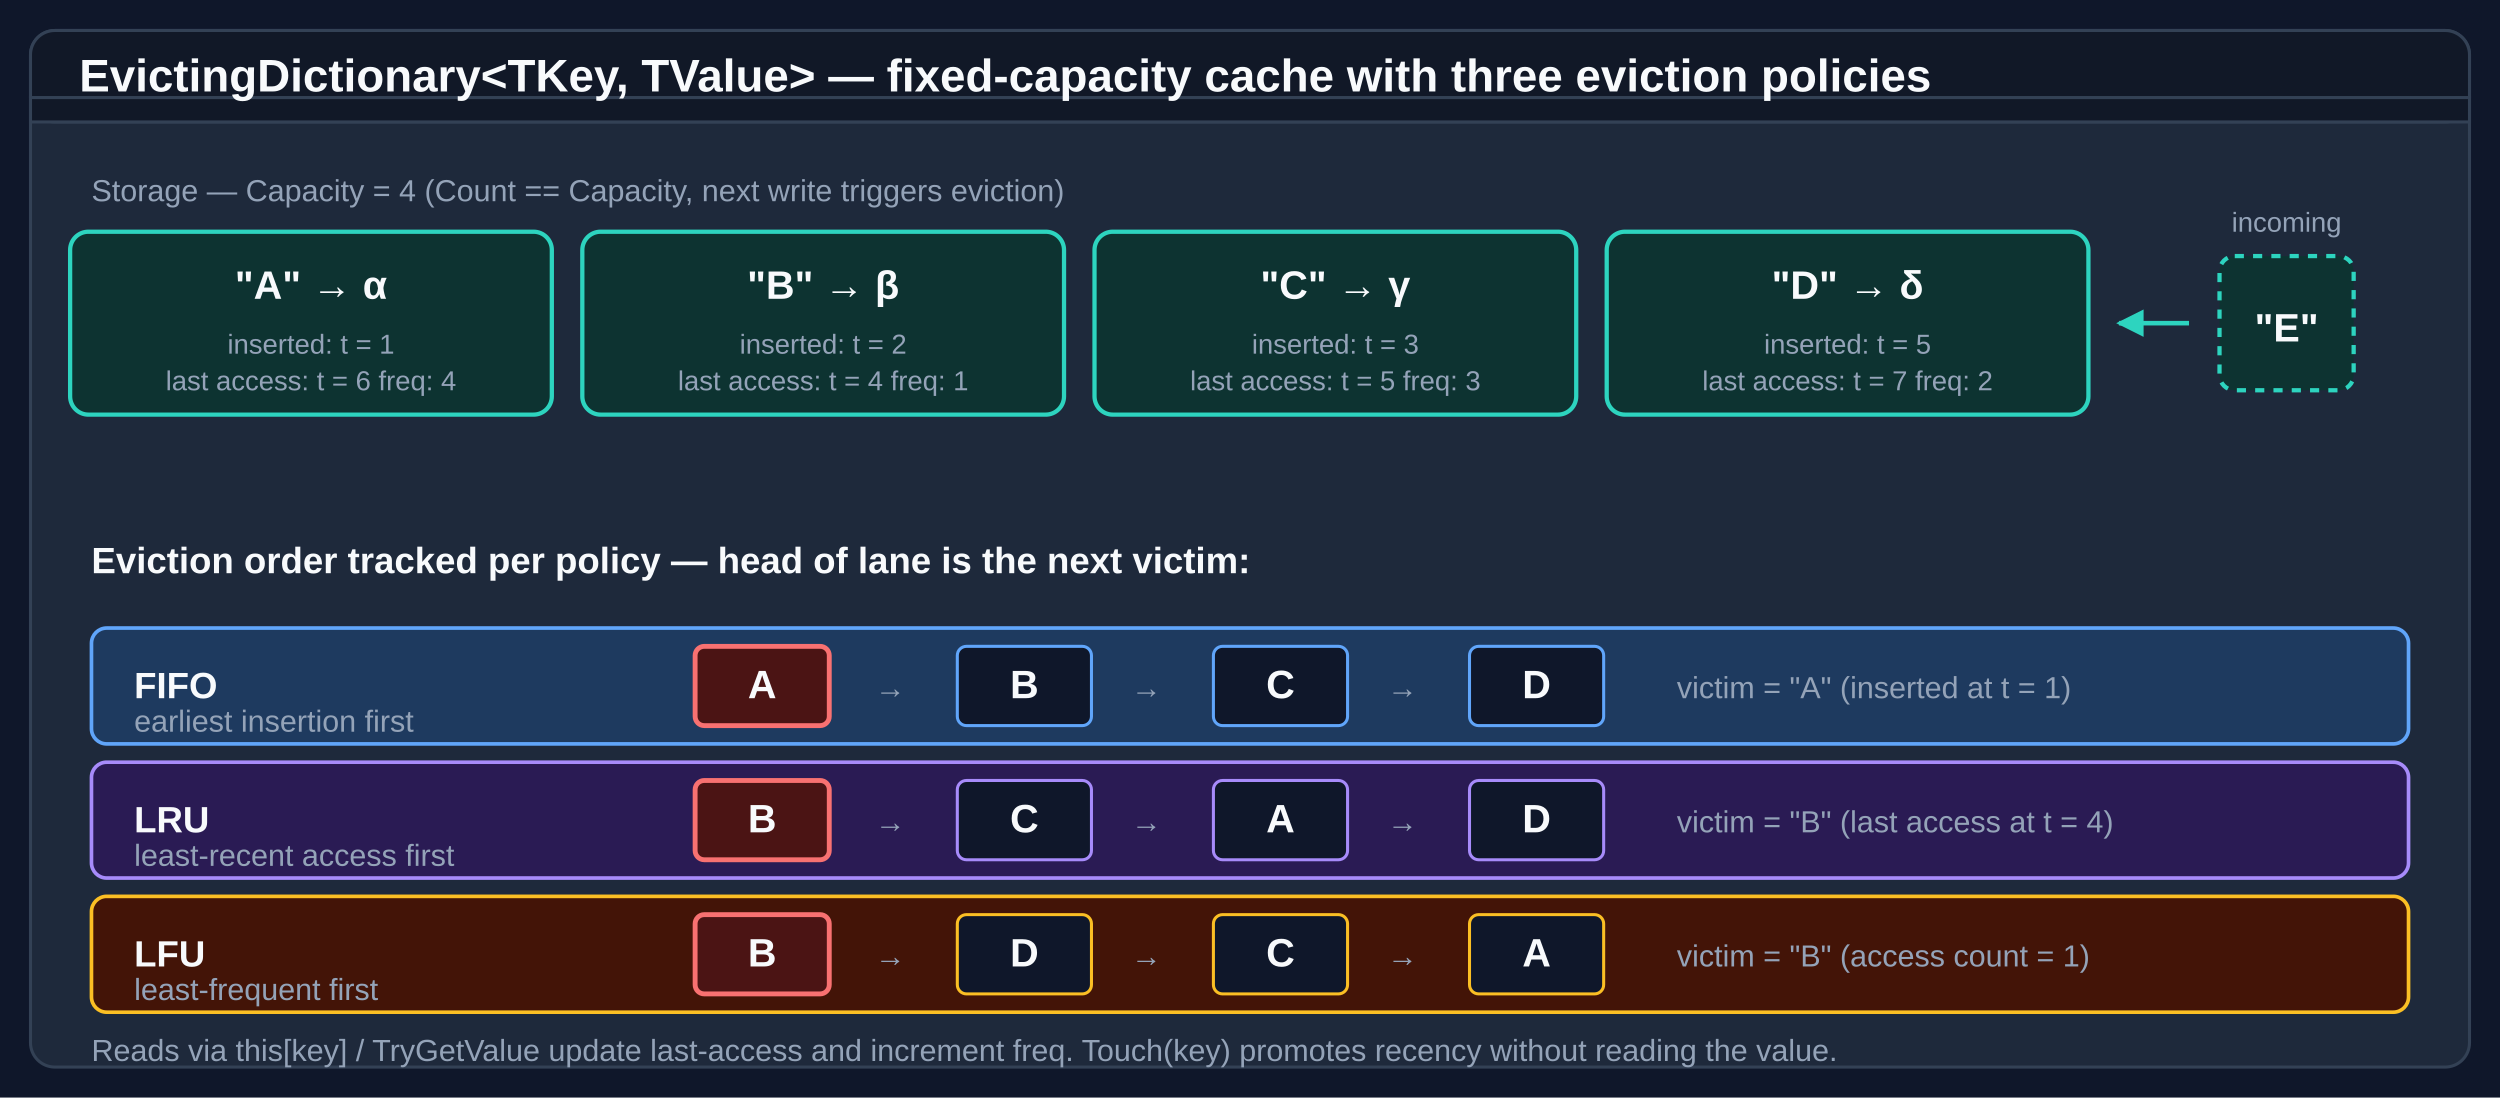
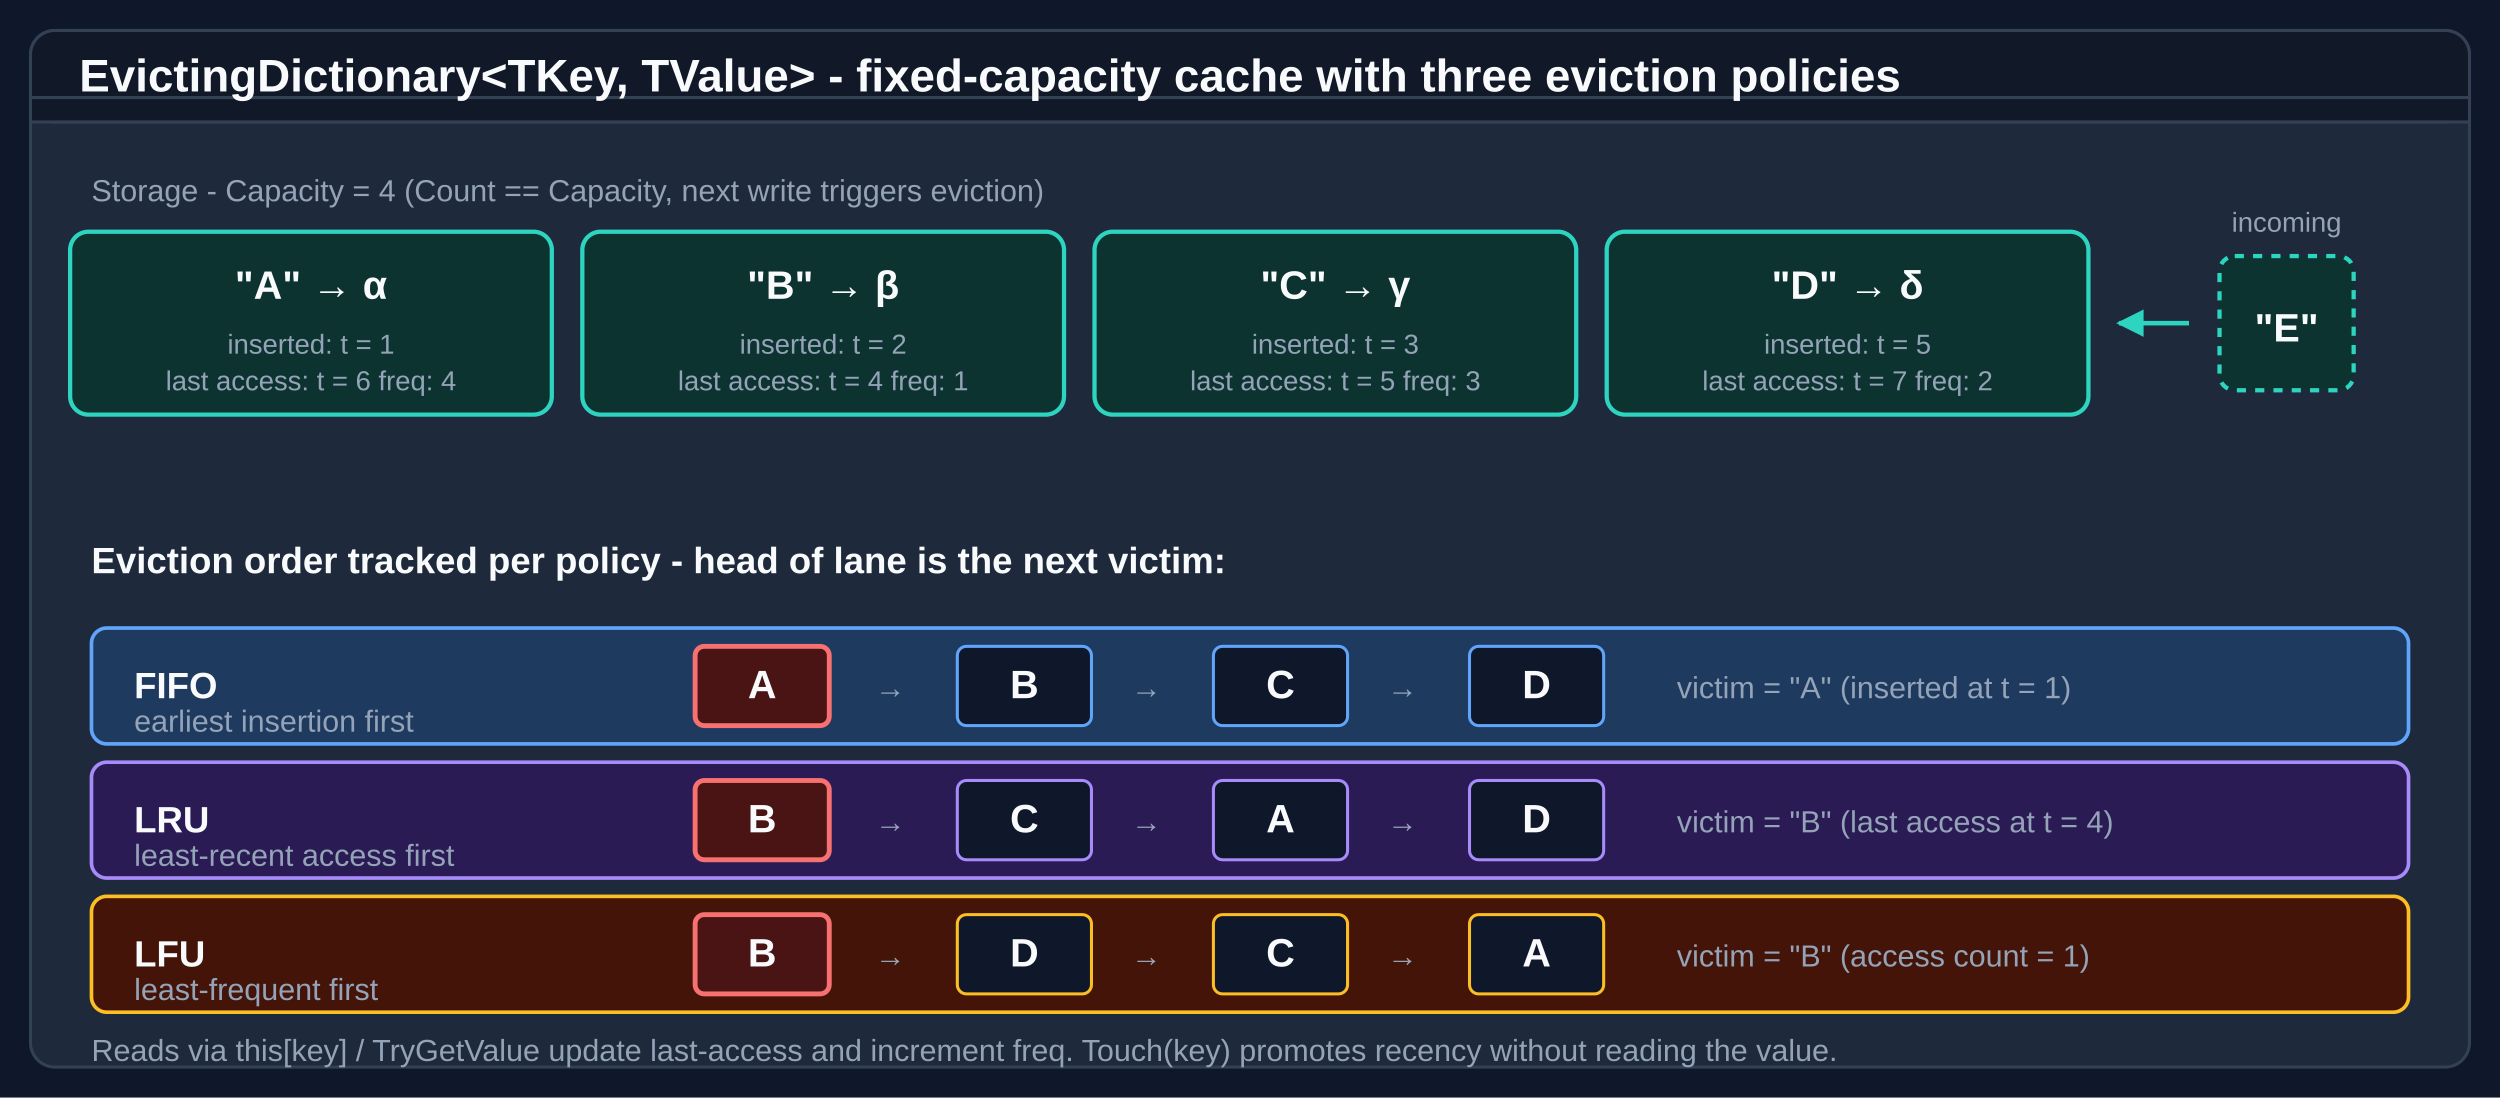
<svg xmlns="http://www.w3.org/2000/svg" viewBox="0 0 820 360" role="img" aria-labelledby="ed-t ed-d">
  <defs>
    <style>
      .bg   { fill: #0F172A; }
      .pan  { fill: #1E293B; stroke: #334155; stroke-width: 1; }
      .hdr  { fill: #111827; stroke: #334155; stroke-width: 1; }
      .ttl  { fill: #F8FAFC; font: 700 15px/1 "Segoe UI",Arial,sans-serif; }
      .lbl  { fill: #F8FAFC; font: 700 12px/1 "Segoe UI",Arial,sans-serif; text-anchor: middle; }
      .lbl-l{ fill: #F8FAFC; font: 700 12px/1 "Segoe UI",Arial,sans-serif; }
      .sub  { fill: #CBD5E1; font: 400 11px/1 "Segoe UI",Arial,sans-serif; text-anchor: middle; }
      .sub-l{ fill: #CBD5E1; font: 400 11px/1 "Segoe UI",Arial,sans-serif; }
      .mut  { fill: #94A3B8; font: 400 10px/1 "Segoe UI",Arial,sans-serif; text-anchor: middle; }
      .mut-l{ fill: #94A3B8; font: 400 10px/1 "Segoe UI",Arial,sans-serif; }
      .entry      { fill: #0D3331; stroke: #2DD4BF; stroke-width: 1.4; }
      .entry-key  { fill: #F8FAFC; font: 700 13px/1 "Segoe UI",Arial,sans-serif; text-anchor: middle; }
      .entry-meta { fill: #94A3B8; font: 400 9px/1  "Segoe UI",Arial,sans-serif; text-anchor: middle; }
      .lane-fifo  { fill: #1E3A5F; stroke: #60A5FA; stroke-width: 1.2; }
      .lane-lru   { fill: #2A1B54; stroke: #A78BFA; stroke-width: 1.2; }
      .lane-lfu   { fill: #431407; stroke: #FBBF24; stroke-width: 1.2; }
      .victim     { fill: #4B1414; stroke: #F87171; stroke-width: 1.6; }
      .w          { stroke: #CBD5E1; stroke-width: 1.5; fill: none; }
      .wr         { stroke: #F87171; stroke-width: 1.6; fill: none; }
      .wt         { stroke: #2DD4BF; stroke-width: 1.5; fill: none; }
    </style>
    <marker id="ed-a" viewBox="0 0 10 10" refX="9" refY="5" markerWidth="6" markerHeight="6" orient="auto-start-reverse">
      <path d="M0,0 L10,5 L0,10 Z" fill="#CBD5E1" />
    </marker>
    <marker id="ed-ar" viewBox="0 0 10 10" refX="9" refY="5" markerWidth="6" markerHeight="6" orient="auto-start-reverse">
      <path d="M0,0 L10,5 L0,10 Z" fill="#F87171" />
    </marker>
    <marker id="ed-at" viewBox="0 0 10 10" refX="9" refY="5" markerWidth="6" markerHeight="6" orient="auto-start-reverse">
      <path d="M0,0 L10,5 L0,10 Z" fill="#2DD4BF" />
    </marker>
  </defs>
  <rect class="bg" width="820" height="360" />
  <g transform="translate(10 10)">
    <rect class="pan" width="800" height="340" rx="8" />
    <rect class="hdr" width="800" height="30" rx="8" />
    <rect class="hdr" y="22" width="800" height="8" />
-     <text class="ttl" x="16" y="20">EvictingDictionary&lt;TKey, TValue&gt; — fixed-capacity cache with three eviction policies</text>
-     <text class="mut-l" x="20" y="56">Storage — Capacity = 4 (Count == Capacity, next write triggers eviction)</text>
+     <text class="ttl" x="16" y="20">EvictingDictionary&lt;TKey, TValue&gt; - fixed-capacity cache with three eviction policies</text>
+     <text class="mut-l" x="20" y="56">Storage - Capacity = 4 (Count == Capacity, next write triggers eviction)</text>
    <g transform="translate(0 96)">
      <g transform="translate(92 0)">
        <rect class="entry" x="-79" y="-30" width="158" height="60" rx="6" />
        <text class="entry-key" x="0" y="-8">"A" → α</text>
        <text class="entry-meta" x="0" y="10">inserted: t = 1</text>
        <text class="entry-meta" x="0" y="22">last access: t = 6   freq: 4</text>
      </g>
      <g transform="translate(260 0)">
        <rect class="entry" x="-79" y="-30" width="158" height="60" rx="6" />
        <text class="entry-key" x="0" y="-8">"B" → β</text>
        <text class="entry-meta" x="0" y="10">inserted: t = 2</text>
        <text class="entry-meta" x="0" y="22">last access: t = 4   freq: 1</text>
      </g>
      <g transform="translate(428 0)">
        <rect class="entry" x="-79" y="-30" width="158" height="60" rx="6" />
        <text class="entry-key" x="0" y="-8">"C" → γ</text>
        <text class="entry-meta" x="0" y="10">inserted: t = 3</text>
        <text class="entry-meta" x="0" y="22">last access: t = 5   freq: 3</text>
      </g>
      <g transform="translate(596 0)">
        <rect class="entry" x="-79" y="-30" width="158" height="60" rx="6" />
        <text class="entry-key" x="0" y="-8">"D" → δ</text>
        <text class="entry-meta" x="0" y="10">inserted: t = 5</text>
        <text class="entry-meta" x="0" y="22">last access: t = 7   freq: 2</text>
      </g>
    </g>
    <g transform="translate(740 96)">
      <rect class="entry" x="-22" y="-22" width="44" height="44" rx="5" fill="#0F172A" stroke="#2DD4BF" stroke-dasharray="3 3" />
      <text class="entry-key" x="0" y="6" fill="#2DD4BF">"E"</text>
      <text class="entry-meta" x="0" y="-30">incoming</text>
    </g>
    <line class="wt" x1="708" y1="96" x2="685" y2="96" marker-end="url(#ed-at)" />
-     <text class="lbl-l" x="20" y="178">Eviction order tracked per policy — head of lane is the next victim:</text>
+     <text class="lbl-l" x="20" y="178">Eviction order tracked per policy - head of lane is the next victim:</text>
    <g transform="translate(20 196)">
      <rect class="lane-fifo" width="760" height="38" rx="5" />
      <text class="lbl-l" x="14" y="23" fill="#93C5FD">FIFO</text>
      <text class="mut-l" x="14" y="34" fill="#93C5FD">earliest insertion first</text>
      <g transform="translate(220 19)">
        <rect class="victim" x="-22" y="-13" width="44" height="26" rx="3" />
        <text class="entry-key" x="0" y="4">A</text>
      </g>
      <text class="mut" x="262" y="23">→</text>
      <rect x="284" y="6" width="44" height="26" rx="3" fill="#0F172A" stroke="#60A5FA" />
      <text class="entry-key" x="306" y="23">B</text>
      <text class="mut" x="346" y="23">→</text>
      <rect x="368" y="6" width="44" height="26" rx="3" fill="#0F172A" stroke="#60A5FA" />
      <text class="entry-key" x="390" y="23">C</text>
      <text class="mut" x="430" y="23">→</text>
      <rect x="452" y="6" width="44" height="26" rx="3" fill="#0F172A" stroke="#60A5FA" />
      <text class="entry-key" x="474" y="23">D</text>
      <text class="mut-l" x="520" y="23" fill="#94A3B8">victim = "A"  (inserted at t = 1)</text>
    </g>
    <g transform="translate(20 240)">
      <rect class="lane-lru" width="760" height="38" rx="5" />
      <text class="lbl-l" x="14" y="23" fill="#C4B5FD">LRU</text>
      <text class="mut-l" x="14" y="34" fill="#C4B5FD">least-recent access first</text>
      <g transform="translate(220 19)">
        <rect class="victim" x="-22" y="-13" width="44" height="26" rx="3" />
        <text class="entry-key" x="0" y="4">B</text>
      </g>
      <text class="mut" x="262" y="23">→</text>
      <rect x="284" y="6" width="44" height="26" rx="3" fill="#0F172A" stroke="#A78BFA" />
      <text class="entry-key" x="306" y="23">C</text>
      <text class="mut" x="346" y="23">→</text>
      <rect x="368" y="6" width="44" height="26" rx="3" fill="#0F172A" stroke="#A78BFA" />
      <text class="entry-key" x="390" y="23">A</text>
      <text class="mut" x="430" y="23">→</text>
      <rect x="452" y="6" width="44" height="26" rx="3" fill="#0F172A" stroke="#A78BFA" />
      <text class="entry-key" x="474" y="23">D</text>
      <text class="mut-l" x="520" y="23" fill="#94A3B8">victim = "B"  (last access at t = 4)</text>
    </g>
    <g transform="translate(20 284)">
      <rect class="lane-lfu" width="760" height="38" rx="5" />
      <text class="lbl-l" x="14" y="23" fill="#FBBF24">LFU</text>
      <text class="mut-l" x="14" y="34" fill="#FBBF24">least-frequent first</text>
      <g transform="translate(220 19)">
        <rect class="victim" x="-22" y="-13" width="44" height="26" rx="3" />
        <text class="entry-key" x="0" y="4">B</text>
      </g>
      <text class="mut" x="262" y="23">→</text>
      <rect x="284" y="6" width="44" height="26" rx="3" fill="#0F172A" stroke="#FBBF24" />
      <text class="entry-key" x="306" y="23">D</text>
      <text class="mut" x="346" y="23">→</text>
      <rect x="368" y="6" width="44" height="26" rx="3" fill="#0F172A" stroke="#FBBF24" />
      <text class="entry-key" x="390" y="23">C</text>
      <text class="mut" x="430" y="23">→</text>
      <rect x="452" y="6" width="44" height="26" rx="3" fill="#0F172A" stroke="#FBBF24" />
      <text class="entry-key" x="474" y="23">A</text>
      <text class="mut-l" x="520" y="23" fill="#94A3B8">victim = "B"  (access count = 1)</text>
    </g>
    <text class="mut-l" x="20" y="338">Reads via this[key] / TryGetValue update last-access and increment freq.  Touch(key) promotes recency without reading the value.</text>
  </g>
</svg>
